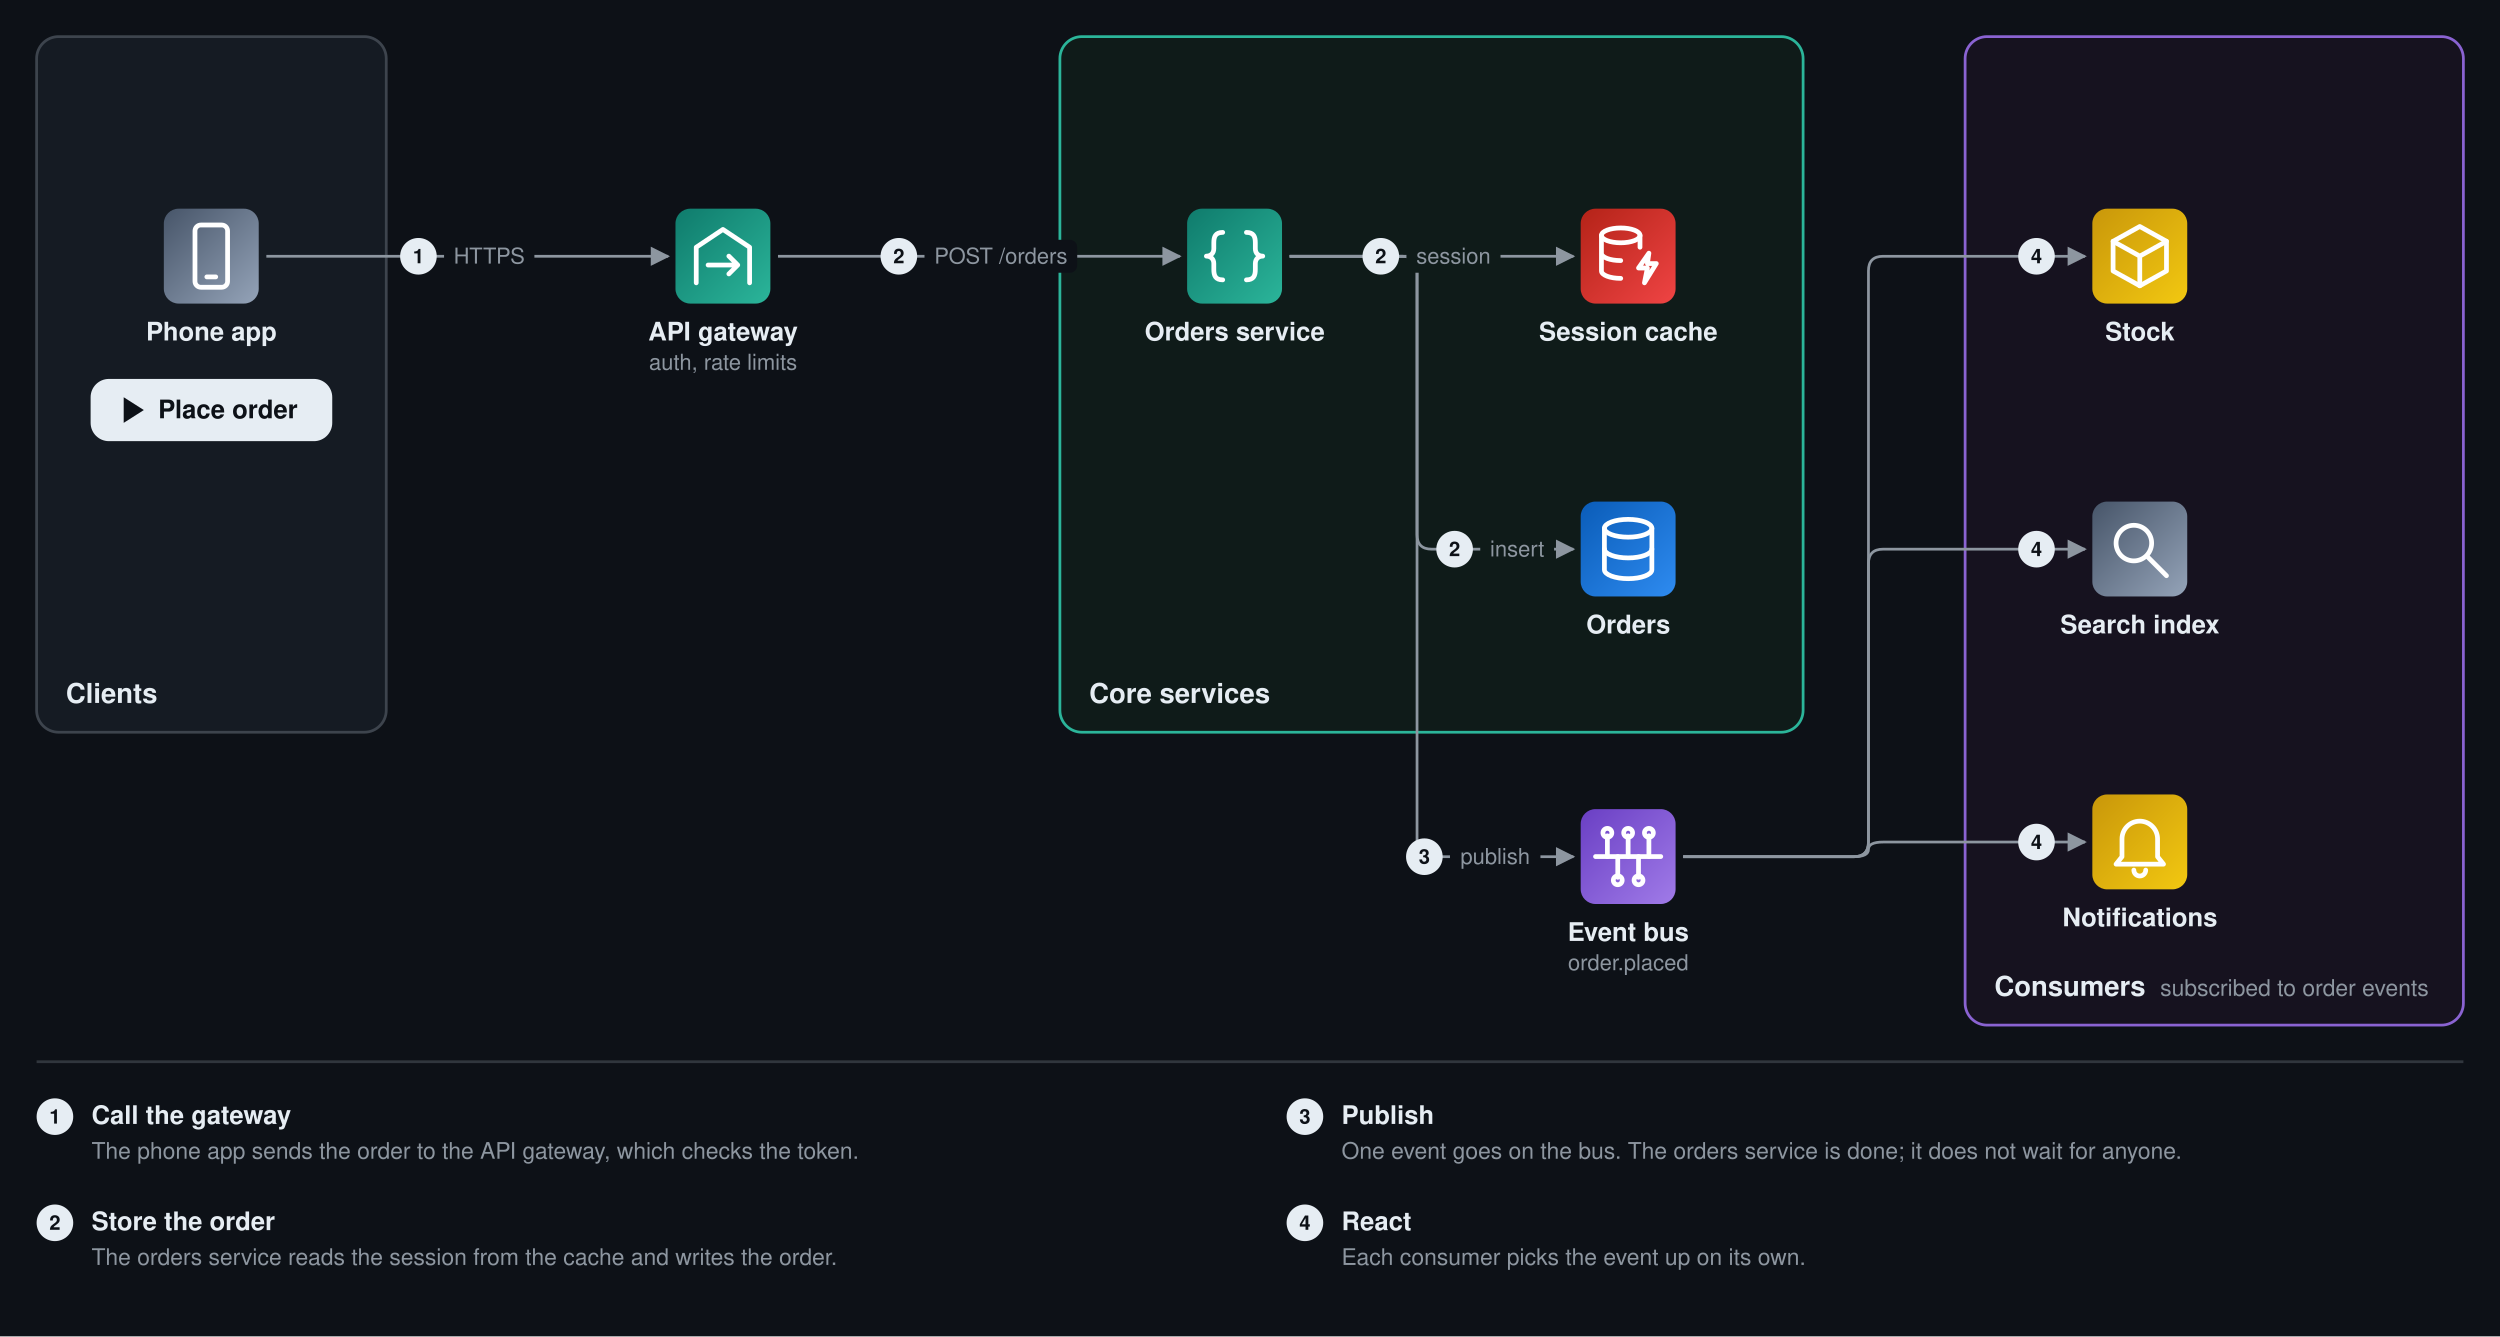
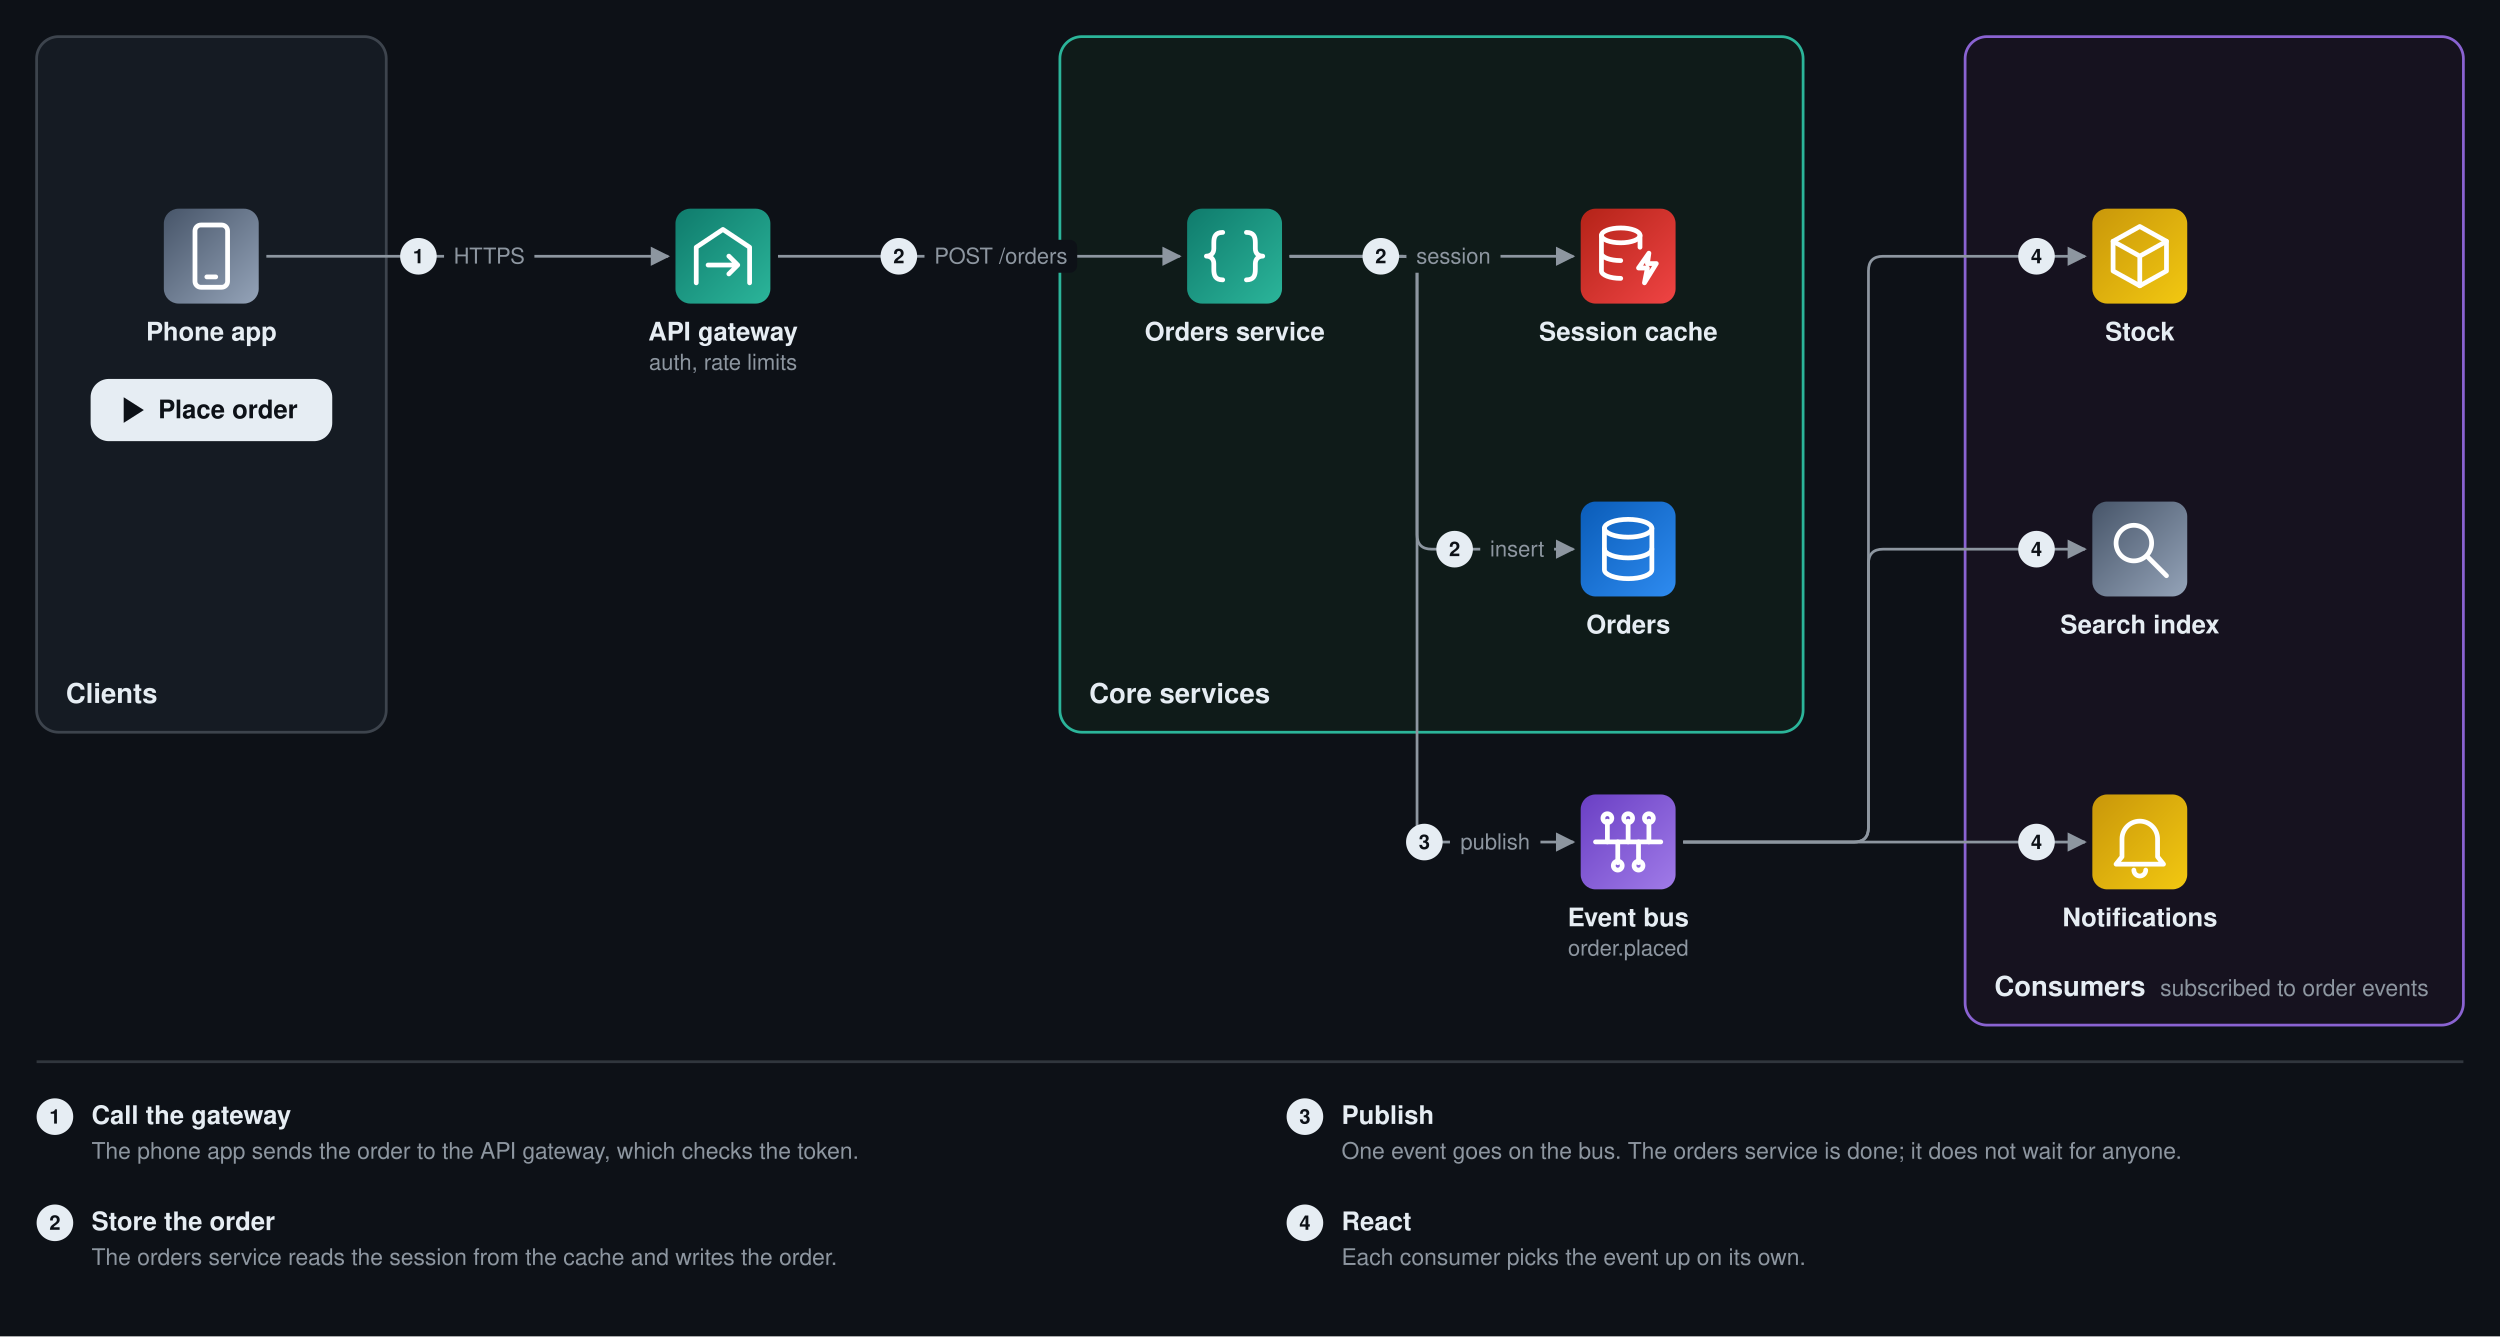
<svg xmlns="http://www.w3.org/2000/svg" viewBox="-115.5 -140 1365.7 730" width="1365.7" height="730" font-family="-apple-system, BlinkMacSystemFont, 'Segoe UI', Helvetica, Arial, sans-serif" role="img" aria-label="Phone and web clients call one gateway. The orders service stores each order and publishes an event, and three consumers react to it on their own: stock, search and notifications.">
  <defs>
    <linearGradient id="tile-amber" x1="0" y1="0" x2="1" y2="1">
      <stop offset="0" stop-color="#c9970a" />
      <stop offset="1" stop-color="#f2c811" />
    </linearGradient>
    <linearGradient id="tile-blue" x1="0" y1="0" x2="1" y2="1">
      <stop offset="0" stop-color="#0a5cb8" />
      <stop offset="1" stop-color="#2e8bf0" />
    </linearGradient>
    <linearGradient id="tile-red" x1="0" y1="0" x2="1" y2="1">
      <stop offset="0" stop-color="#b42318" />
      <stop offset="1" stop-color="#ef4444" />
    </linearGradient>
    <linearGradient id="tile-slate" x1="0" y1="0" x2="1" y2="1">
      <stop offset="0" stop-color="#475569" />
      <stop offset="1" stop-color="#94a3b8" />
    </linearGradient>
    <linearGradient id="tile-teal" x1="0" y1="0" x2="1" y2="1">
      <stop offset="0" stop-color="#0f7b6c" />
      <stop offset="1" stop-color="#2bb59a" />
    </linearGradient>
    <linearGradient id="tile-violet" x1="0" y1="0" x2="1" y2="1">
      <stop offset="0" stop-color="#6a3fc4" />
      <stop offset="1" stop-color="#a07be8" />
    </linearGradient>
  </defs>
  <rect x="-115.5" y="-140" width="1365.7" height="730" fill="#0d1117" />
  <g class="dg-body">
    <g class="grp" data-id="clients" id="g-clients">
      <rect x="-95.5" y="-120" width="191" height="380" rx="12" stroke-width="1.5" fill="#151b23" stroke="#3d444d" />
      <text class="gtitle" x="-79.5" y="244" font-size="15" font-weight="600" fill="#e6edf3">Clients</text>
    </g>
    <g class="grp" data-id="core" id="g-core">
      <rect x="463.5" y="-120" width="406" height="380" rx="12" stroke-width="1.5" fill="#0f1b19" stroke="#2bb59a" />
      <text class="gtitle" x="479.5" y="244" font-size="15" font-weight="600" fill="#e6edf3">Core services</text>
    </g>
    <g class="grp" data-id="consumers" id="g-consumers">
      <rect x="958" y="-120" width="272.2" height="540" rx="12" stroke-width="1.5" fill="#16121f" stroke="#8a63d2" />
      <text class="gtitle" x="974" y="404" font-size="15" font-weight="600" fill="#e6edf3">Consumers<tspan class="gsub" dx="8" font-size="12.5" font-weight="400" fill="#8d96a0">subscribed to order events</tspan>
      </text>
    </g>
    <g class="edge" id="e-mobile-_gateway" data-id="mobile-&gt;gateway" data-from="mobile" data-to="gateway">
      <path class="base" d="M30 0 L249.5 0" fill="none" stroke-width="1.5" stroke="#8d96a0" />
      <path class="head" d="M250.5 0L240 5.25L240 -5.25z" fill="#8d96a0" />
    </g>
    <g class="edge" id="e-gateway-_orders" data-id="gateway-&gt;orders" data-from="gateway" data-to="orders">
      <path class="base" d="M309.5 0 L529 0" fill="none" stroke-width="1.5" stroke="#8d96a0" />
      <path class="head" d="M530 0L519.5 5.25L519.5 -5.25z" fill="#8d96a0" />
    </g>
    <g class="edge" id="e-orders-_cache" data-id="orders-&gt;cache" data-from="orders" data-to="cache">
      <path class="base" d="M589 0 L744 0" fill="none" stroke-width="1.5" stroke="#8d96a0" />
      <path class="head" d="M745 0L734.5 5.25L734.5 -5.25z" fill="#8d96a0" />
    </g>
    <g class="edge" id="e-orders-_db" data-id="orders-&gt;db" data-from="orders" data-to="db">
      <path class="base" d="M589 0 L650.6 0 Q658.6 0 658.6 8 L658.6 152 Q658.6 160 666.6 160 L744 160" fill="none" stroke-width="1.5" stroke="#8d96a0" />
      <path class="head" d="M745 160L734.5 165.25L734.5 154.75z" fill="#8d96a0" />
    </g>
    <g class="edge" id="e-orders-_bus" data-id="orders-&gt;bus" data-from="orders" data-to="bus">
-       <path class="base" d="M589 0 L650.6 0 Q658.6 0 658.6 8 L658.6 320 Q658.6 328 666.6 328 L744 328" fill="none" stroke-width="1.5" stroke="#8d96a0" />
-       <path class="head" d="M745 328L734.5 333.25L734.5 322.75z" fill="#8d96a0" />
+       <path class="base" d="M589 0 L650.6 0 Q658.6 0 658.6 8 L658.6 312 Q658.6 320 666.6 320 L744 320" fill="none" stroke-width="1.5" stroke="#8d96a0" />
+       <path class="head" d="M745 320L734.5 325.25L734.5 314.75z" fill="#8d96a0" />
    </g>
    <g class="edge" id="e-bus-_stock" data-id="bus-&gt;stock" data-from="bus" data-to="stock">
-       <path class="base" d="M804 328 L897.2 328 Q905.2 328 905.2 320 L905.2 8 Q905.2 0 913.2 0 L1023.5 0" fill="none" stroke-width="1.5" stroke="#8d96a0" />
+       <path class="base" d="M804 320 L897.2 320 Q905.2 320 905.2 312 L905.2 8 Q905.2 0 913.2 0 L1023.5 0" fill="none" stroke-width="1.5" stroke="#8d96a0" />
      <path class="head" d="M1024.5 0L1014 5.25L1014 -5.25z" fill="#8d96a0" />
    </g>
    <g class="edge" id="e-bus-_search" data-id="bus-&gt;search" data-from="bus" data-to="search">
-       <path class="base" d="M804 328 L897.2 328 Q905.2 328 905.2 320 L905.2 168 Q905.2 160 913.2 160 L1023.5 160" fill="none" stroke-width="1.5" stroke="#8d96a0" />
+       <path class="base" d="M804 320 L897.2 320 Q905.2 320 905.2 312 L905.2 168 Q905.2 160 913.2 160 L1023.5 160" fill="none" stroke-width="1.5" stroke="#8d96a0" />
      <path class="head" d="M1024.5 160L1014 165.25L1014 154.75z" fill="#8d96a0" />
    </g>
    <g class="edge" id="e-bus-_notify" data-id="bus-&gt;notify" data-from="bus" data-to="notify">
-       <path class="base" d="M804 328 L897.2 328 Q905.2 328 905.2 324 L905.2 324 Q905.2 320 913.2 320 L1023.5 320" fill="none" stroke-width="1.5" stroke="#8d96a0" />
+       <path class="base" d="M804 320 L1023.5 320" fill="none" stroke-width="1.5" stroke="#8d96a0" />
      <path class="head" d="M1024.5 320L1014 325.25L1014 314.75z" fill="#8d96a0" />
    </g>
    <g class="labels">
      <g class="elab" data-edge="mobile-&gt;gateway">
        <rect x="127.08" y="-9" width="49.35" height="18" rx="4" fill="#0d1117" />
        <text class="elabel" x="151.75" y="4" font-size="12" text-anchor="middle" fill="#8d96a0">HTTPS</text>
        <g data-badges="order">
          <rect class="badge" x="103.08" y="-10" width="20" height="20" rx="10" fill="#e6edf3" />
          <text class="badget" x="113.08" y="3.8" font-size="11" font-weight="600" text-anchor="middle" fill="#0d1117">1</text>
        </g>
      </g>
      <g class="elab" data-edge="gateway-&gt;orders">
        <rect x="389.53" y="-9" width="83.44" height="18" rx="4" fill="#0d1117" />
        <text class="elabel" x="431.25" y="4" font-size="12" text-anchor="middle" fill="#8d96a0">POST /orders</text>
        <g data-badges="order">
          <rect class="badge" x="365.53" y="-10" width="20" height="20" rx="10" fill="#e6edf3" />
          <text class="badget" x="375.53" y="3.8" font-size="11" font-weight="600" text-anchor="middle" fill="#0d1117">2</text>
        </g>
      </g>
      <g class="elab" data-edge="orders-&gt;cache">
        <rect x="652.81" y="-9" width="51.39" height="18" rx="4" fill="#0f1b19" />
        <text class="elabel" x="678.5" y="4" font-size="12" text-anchor="middle" fill="#8d96a0">session</text>
        <g data-badges="order">
          <rect class="badge" x="628.81" y="-10" width="20" height="20" rx="10" fill="#e6edf3" />
          <text class="badget" x="638.81" y="3.8" font-size="11" font-weight="600" text-anchor="middle" fill="#0d1117">2</text>
        </g>
      </g>
      <g class="elab" data-edge="orders-&gt;db">
        <rect x="693.13" y="151" width="40.34" height="18" rx="4" fill="#0f1b19" />
        <text class="elabel" x="713.3" y="164" font-size="12" text-anchor="middle" fill="#8d96a0">insert</text>
        <g data-badges="order">
          <rect class="badge" x="669.13" y="150" width="20" height="20" rx="10" fill="#e6edf3" />
          <text class="badget" x="679.13" y="163.8" font-size="11" font-weight="600" text-anchor="middle" fill="#0d1117">2</text>
        </g>
      </g>
      <g class="elab" data-edge="orders-&gt;bus">
-         <rect x="676.6" y="319" width="49.41" height="18" rx="4" fill="#0d1117" />
-         <text class="elabel" x="701.3" y="332" font-size="12" text-anchor="middle" fill="#8d96a0">publish</text>
-         <g data-badges="order">
-           <rect class="badge" x="652.6" y="318" width="20" height="20" rx="10" fill="#e6edf3" />
-           <text class="badget" x="662.6" y="331.8" font-size="11" font-weight="600" text-anchor="middle" fill="#0d1117">3</text>
+         <rect x="676.6" y="311" width="49.41" height="18" rx="4" fill="#0d1117" />
+         <text class="elabel" x="701.3" y="324" font-size="12" text-anchor="middle" fill="#8d96a0">publish</text>
+         <g data-badges="order">
+           <rect class="badge" x="652.6" y="310" width="20" height="20" rx="10" fill="#e6edf3" />
+           <text class="badget" x="662.6" y="323.8" font-size="11" font-weight="600" text-anchor="middle" fill="#0d1117">3</text>
        </g>
      </g>
      <g class="elab" data-edge="bus-&gt;stock">
        <g data-badges="order">
          <rect class="badge" x="987" y="-10" width="20" height="20" rx="10" fill="#e6edf3" />
          <text class="badget" x="997" y="3.8" font-size="11" font-weight="600" text-anchor="middle" fill="#0d1117">4</text>
        </g>
      </g>
      <g class="elab" data-edge="bus-&gt;search">
        <g data-badges="order">
          <rect class="badge" x="987" y="150" width="20" height="20" rx="10" fill="#e6edf3" />
          <text class="badget" x="997" y="163.8" font-size="11" font-weight="600" text-anchor="middle" fill="#0d1117">4</text>
        </g>
      </g>
      <g class="elab" data-edge="bus-&gt;notify">
        <g data-badges="order">
          <rect class="badge" x="987" y="310" width="20" height="20" rx="10" fill="#e6edf3" />
          <text class="badget" x="997" y="323.8" font-size="11" font-weight="600" text-anchor="middle" fill="#0d1117">4</text>
        </g>
      </g>
    </g>
    <g class="node" id="n-mobile" data-id="mobile">
      <g class="tile" transform="translate(-26 -26) scale(0.81)">
        <rect width="64" height="64" rx="10" fill="url(#tile-slate)" />
        <g class="glyph" fill="none" stroke="#fff" stroke-width="3.2" stroke-linecap="round" stroke-linejoin="round">
          <rect x="21" y="11" width="22" height="42" rx="4" />
          <path d="M29 46h6" />
        </g>
      </g>
      <text class="ntitle" x="0" y="46" font-size="14" font-weight="600" text-anchor="middle" fill="#e6edf3">Phone app</text>
      <g class="trigger" data-node="mobile" role="button" tabindex="0" aria-label="Place order: play the scenario" data-plays="order">
        <rect class="btnbg" x="-66" y="67" width="132" height="34" rx="10" fill="#e6edf3" />
        <path class="btnicon" d="M-47.93 77l11 7-11 7z" fill="#0d1117" />
        <text class="btntext" x="9" y="88.5" font-size="14" font-weight="600" text-anchor="middle" fill="#0d1117">Place order</text>
      </g>
    </g>
    <g class="node" id="n-orders" data-id="orders">
      <g class="tile" transform="translate(533 -26) scale(0.81)">
        <rect width="64" height="64" rx="10" fill="url(#tile-teal)" />
        <g class="glyph" fill="none" stroke="#fff" stroke-width="3.2" stroke-linecap="round" stroke-linejoin="round">
          <path d="M24 16c-5 0-6 3-6 7v4c0 3-2 5-5 5 3 0 5 2 5 5v4c0 4 1 7 6 7" />
          <path d="M40 16c5 0 6 3 6 7v4c0 3 2 5 5 5-3 0-5 2-5 5v4c0 4-1 7-6 7" />
        </g>
      </g>
      <text class="ntitle" x="559" y="46" font-size="14" font-weight="600" text-anchor="middle" fill="#e6edf3">Orders service</text>
    </g>
    <g class="node" id="n-cache" data-id="cache">
      <g class="tile" transform="translate(748 -26) scale(0.81)">
        <rect width="64" height="64" rx="10" fill="url(#tile-red)" />
        <g class="glyph" fill="none" stroke="#fff" stroke-width="3.2" stroke-linecap="round" stroke-linejoin="round">
          <ellipse cx="27" cy="18" rx="13" ry="5" />
          <path d="M14 18v24c0 2.8 5.8 5 13 5M40 18v8M14 30c0 2.8 5.8 5 13 5" />
          <path d="M46 30l-7 10h6l-2 10 8-13h-6z" />
        </g>
      </g>
      <text class="ntitle" x="774" y="46" font-size="14" font-weight="600" text-anchor="middle" fill="#e6edf3">Session cache</text>
    </g>
    <g class="node" id="n-db" data-id="db">
      <g class="tile" transform="translate(748 134) scale(0.81)">
        <rect width="64" height="64" rx="10" fill="url(#tile-blue)" />
        <g class="glyph" fill="none" stroke="#fff" stroke-width="3.2" stroke-linecap="round" stroke-linejoin="round">
          <ellipse cx="32" cy="18" rx="16" ry="6" />
          <path d="M16 18v28c0 3.3 7.2 6 16 6s16-2.7 16-6V18" />
          <path d="M16 32c0 3.3 7.2 6 16 6s16-2.7 16-6" />
        </g>
      </g>
      <text class="ntitle" x="774" y="206" font-size="14" font-weight="600" text-anchor="middle" fill="#e6edf3">Orders</text>
    </g>
    <g class="node" id="n-stock" data-id="stock">
      <g class="tile" transform="translate(1027.5 -26) scale(0.81)">
        <rect width="64" height="64" rx="10" fill="url(#tile-amber)" />
        <g class="glyph" fill="none" stroke="#fff" stroke-width="3.2" stroke-linecap="round" stroke-linejoin="round">
          <path d="M32 12 50 22v20L32 52 14 42V22z" />
          <path d="M14 22l18 10 18-10M32 32v20" />
        </g>
      </g>
      <text class="ntitle" x="1053.5" y="46" font-size="14" font-weight="600" text-anchor="middle" fill="#e6edf3">Stock</text>
    </g>
    <g class="node" id="n-search" data-id="search">
      <g class="tile" transform="translate(1027.5 134) scale(0.81)">
        <rect width="64" height="64" rx="10" fill="url(#tile-slate)" />
        <g class="glyph" fill="none" stroke="#fff" stroke-width="3.2" stroke-linecap="round" stroke-linejoin="round">
          <circle cx="28" cy="28" r="12" />
          <path d="M37 37l13 13" />
        </g>
      </g>
      <text class="ntitle" x="1053.5" y="206" font-size="14" font-weight="600" text-anchor="middle" fill="#e6edf3">Search index</text>
    </g>
    <g class="node" id="n-notify" data-id="notify">
      <g class="tile" transform="translate(1027.5 294) scale(0.81)">
        <rect width="64" height="64" rx="10" fill="url(#tile-amber)" />
        <g class="glyph" fill="none" stroke="#fff" stroke-width="3.2" stroke-linecap="round" stroke-linejoin="round">
          <path d="M20 42V30a12 12 0 0 1 24 0v12l4 5H16z" />
          <path d="M28 51a4 4 0 0 0 8 0" />
        </g>
      </g>
      <text class="ntitle" x="1053.5" y="366" font-size="14" font-weight="600" text-anchor="middle" fill="#e6edf3">Notifications</text>
    </g>
    <g class="node" id="n-gateway" data-id="gateway">
      <g class="tile" transform="translate(253.5 -26) scale(0.81)">
        <rect width="64" height="64" rx="10" fill="url(#tile-teal)" />
        <g class="glyph" fill="none" stroke="#fff" stroke-width="3.2" stroke-linecap="round" stroke-linejoin="round">
          <path d="M14 50V26l18-12 18 12v24" />
          <path d="M22 38h20M36 32l6 6-6 6" />
        </g>
      </g>
      <text class="ntitle" x="279.5" y="46" font-size="14" font-weight="600" text-anchor="middle" fill="#e6edf3">API gateway</text>
      <text class="nsub" x="279.5" y="62" font-size="12" text-anchor="middle" fill="#8d96a0">auth, rate limits</text>
    </g>
    <g class="node" id="n-bus" data-id="bus">
-       <g class="tile" transform="translate(748 302) scale(0.81)">
+       <g class="tile" transform="translate(748 294) scale(0.81)">
        <rect width="64" height="64" rx="10" fill="url(#tile-violet)" />
        <g class="glyph" fill="none" stroke="#fff" stroke-width="3.2" stroke-linecap="round" stroke-linejoin="round">
          <path d="M10 32h44" />
          <path d="M18 18v14M32 18v14M46 18v14M25 46V32M39 46V32" />
          <circle cx="18" cy="16" r="3" />
          <circle cx="32" cy="16" r="3" />
          <circle cx="46" cy="16" r="3" />
          <circle cx="25" cy="48" r="3" />
          <circle cx="39" cy="48" r="3" />
        </g>
      </g>
-       <text class="ntitle" x="774" y="374" font-size="14" font-weight="600" text-anchor="middle" fill="#e6edf3">Event bus</text>
-       <text class="nsub" x="774" y="390" font-size="12" text-anchor="middle" fill="#8d96a0">order.placed</text>
+       <text class="ntitle" x="774" y="366" font-size="14" font-weight="600" text-anchor="middle" fill="#e6edf3">Event bus</text>
+       <text class="nsub" x="774" y="382" font-size="12" text-anchor="middle" fill="#8d96a0">order.placed</text>
    </g>
  </g>
  <line x1="-95.5" y1="440" x2="1230.2" y2="440" stroke-width="1.5" stroke="#30363d" />
  <circle cx="-85.5" cy="470" r="10" fill="#e6edf3" />
  <text x="-85.5" y="473.8" font-size="11" font-weight="600" text-anchor="middle" fill="#0d1117">1</text>
  <text x="-65.5" y="474" font-size="14" font-weight="600" fill="#e6edf3">Call the gateway</text>
  <text x="-65.5" y="493" font-size="12.5" fill="#8d96a0">The phone app sends the order to the API gateway, which checks the token.</text>
  <circle cx="-85.5" cy="528" r="10" fill="#e6edf3" />
  <text x="-85.5" y="531.8" font-size="11" font-weight="600" text-anchor="middle" fill="#0d1117">2</text>
  <text x="-65.5" y="532" font-size="14" font-weight="600" fill="#e6edf3">Store the order</text>
  <text x="-65.5" y="551" font-size="12.5" fill="#8d96a0">The orders service reads the session from the cache and writes the order.</text>
  <circle cx="597.35" cy="470" r="10" fill="#e6edf3" />
  <text x="597.35" y="473.8" font-size="11" font-weight="600" text-anchor="middle" fill="#0d1117">3</text>
  <text x="617.35" y="474" font-size="14" font-weight="600" fill="#e6edf3">Publish</text>
  <text x="617.35" y="493" font-size="12.5" fill="#8d96a0">One event goes on the bus. The orders service is done; it does not wait for anyone.</text>
  <circle cx="597.35" cy="528" r="10" fill="#e6edf3" />
  <text x="597.35" y="531.8" font-size="11" font-weight="600" text-anchor="middle" fill="#0d1117">4</text>
  <text x="617.35" y="532" font-size="14" font-weight="600" fill="#e6edf3">React</text>
  <text x="617.35" y="551" font-size="12.5" fill="#8d96a0">Each consumer picks the event up on its own.</text>
</svg>
